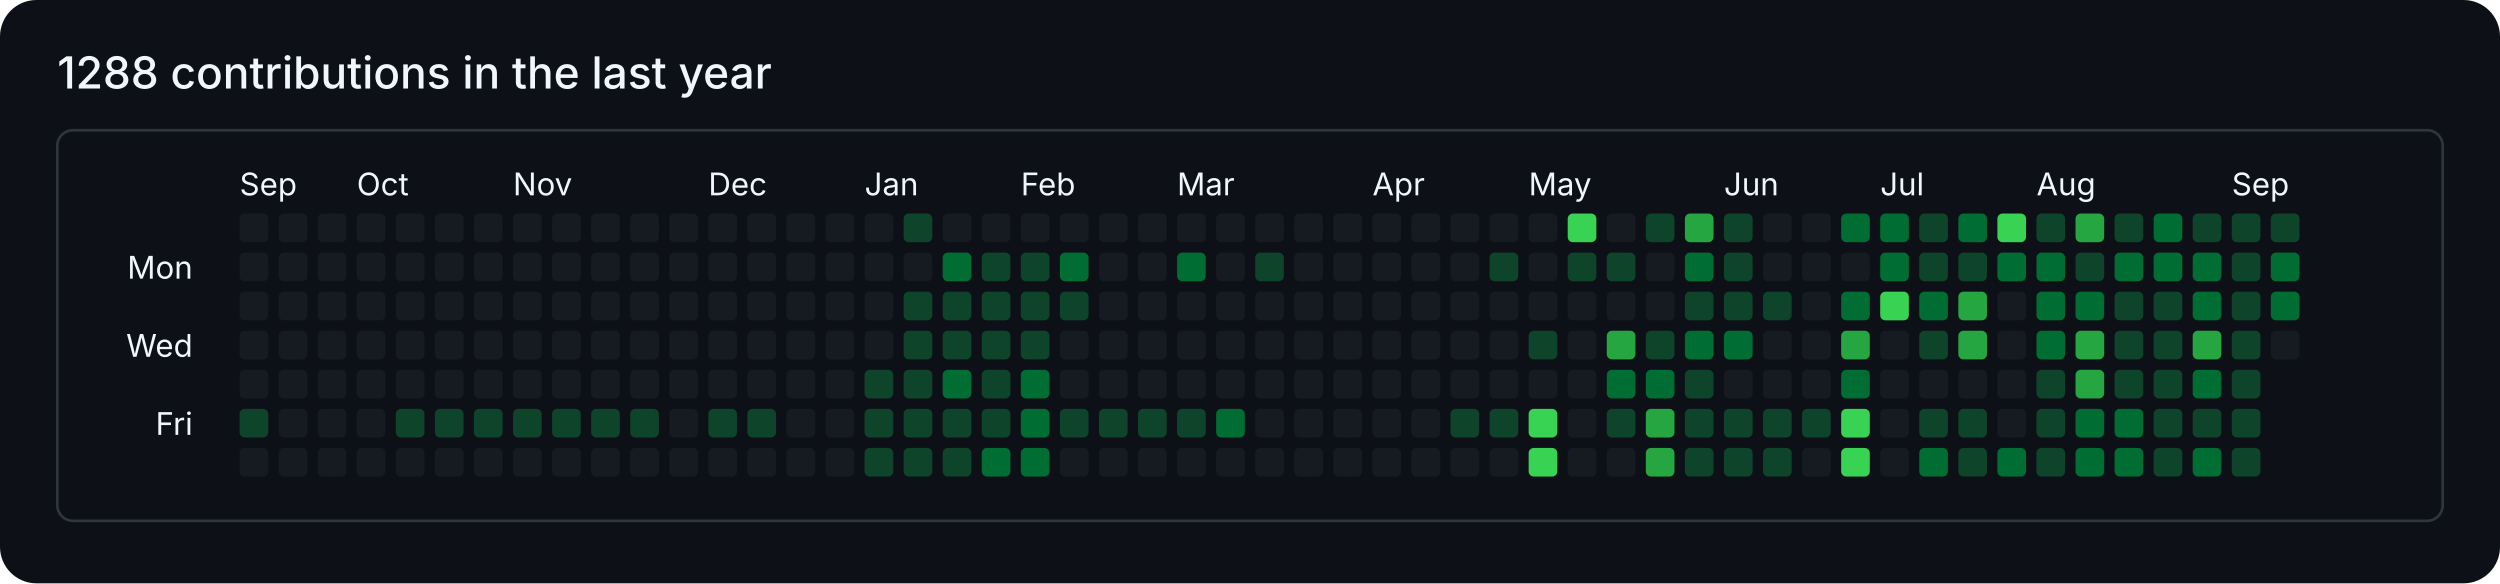
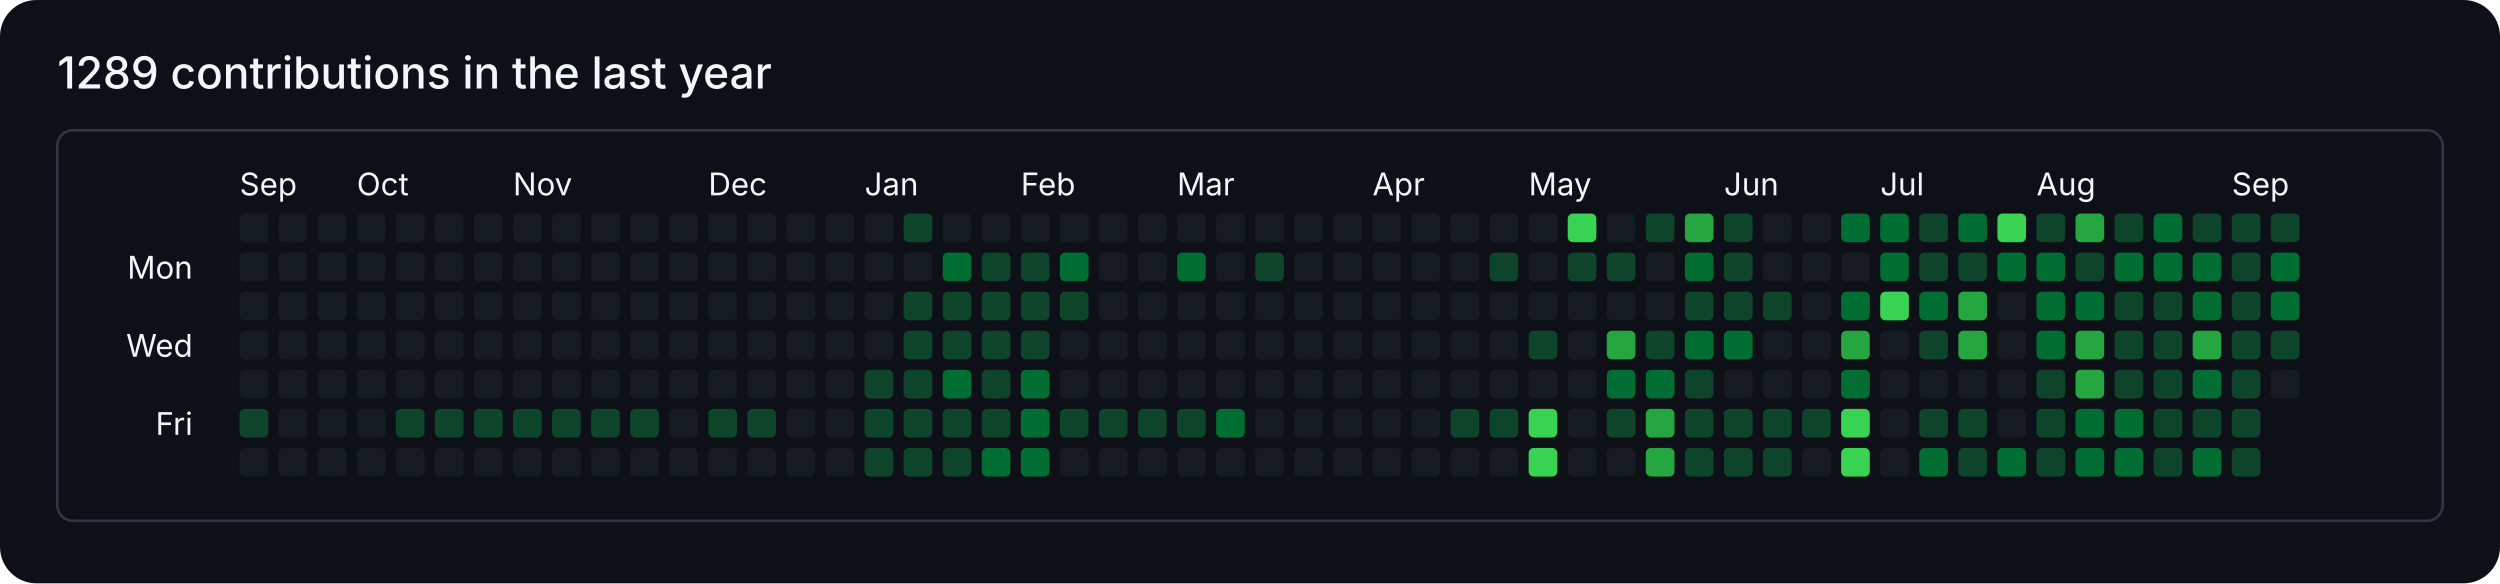
<svg xmlns="http://www.w3.org/2000/svg" width="1200" height="280" viewBox="0 0 960 224" fill="none" role="img" aria-label="AleksZyro GitHub contribution calendar">
  <style>
    .title { font: 500 17px -apple-system, BlinkMacSystemFont, 'Segoe UI', sans-serif; fill: #f0f6fc; }
    .month-label, .weekday-label, .legend, .hint { font: 400 12px -apple-system, BlinkMacSystemFont, 'Segoe UI', sans-serif; fill: #f0f6fc; }
    .hint, .legend-muted { fill: #8b949e; }
    .day-cell { shape-rendering: geometricPrecision; }
  </style>
  <rect width="960" height="224" rx="14" fill="#0d1117" />
-   <text x="22" y="34" class="title">1288 contributions in the last year</text>
+   <text x="22" y="34" class="title">1289 contributions in the last year</text>
  <rect x="22" y="50" width="916" height="150" rx="6" fill="none" stroke="#30363d" />
  <text x="92" y="75" class="month-label">Sep</text>
  <text x="137" y="75" class="month-label">Oct</text>
  <text x="197" y="75" class="month-label">Nov</text>
  <text x="272" y="75" class="month-label">Dec</text>
  <text x="332" y="75" class="month-label">Jan</text>
  <text x="392" y="75" class="month-label">Feb</text>
  <text x="452" y="75" class="month-label">Mar</text>
  <text x="527" y="75" class="month-label">Apr</text>
  <text x="587" y="75" class="month-label">May</text>
  <text x="662" y="75" class="month-label">Jun</text>
  <text x="722" y="75" class="month-label">Jul</text>
  <text x="782" y="75" class="month-label">Aug</text>
  <text x="857" y="75" class="month-label">Sep</text>
  <text x="74" y="107" class="weekday-label" text-anchor="end">Mon</text>
  <text x="74" y="137" class="weekday-label" text-anchor="end">Wed</text>
  <text x="74" y="167" class="weekday-label" text-anchor="end">Fri</text>
  <rect class="day-cell" x="92" y="82" width="11" height="11" rx="2" fill="#161b22" />
  <rect class="day-cell" x="92" y="97" width="11" height="11" rx="2" fill="#161b22" />
  <rect class="day-cell" x="92" y="112" width="11" height="11" rx="2" fill="#161b22" />
  <rect class="day-cell" x="92" y="127" width="11" height="11" rx="2" fill="#161b22" />
  <rect class="day-cell" x="92" y="142" width="11" height="11" rx="2" fill="#161b22" />
  <rect class="day-cell" x="92" y="157" width="11" height="11" rx="2" fill="#0e4429" />
  <rect class="day-cell" x="92" y="172" width="11" height="11" rx="2" fill="#161b22" />
  <rect class="day-cell" x="107" y="82" width="11" height="11" rx="2" fill="#161b22" />
  <rect class="day-cell" x="107" y="97" width="11" height="11" rx="2" fill="#161b22" />
  <rect class="day-cell" x="107" y="112" width="11" height="11" rx="2" fill="#161b22" />
  <rect class="day-cell" x="107" y="127" width="11" height="11" rx="2" fill="#161b22" />
  <rect class="day-cell" x="107" y="142" width="11" height="11" rx="2" fill="#161b22" />
  <rect class="day-cell" x="107" y="157" width="11" height="11" rx="2" fill="#161b22" />
  <rect class="day-cell" x="107" y="172" width="11" height="11" rx="2" fill="#161b22" />
  <rect class="day-cell" x="122" y="82" width="11" height="11" rx="2" fill="#161b22" />
  <rect class="day-cell" x="122" y="97" width="11" height="11" rx="2" fill="#161b22" />
  <rect class="day-cell" x="122" y="112" width="11" height="11" rx="2" fill="#161b22" />
  <rect class="day-cell" x="122" y="127" width="11" height="11" rx="2" fill="#161b22" />
  <rect class="day-cell" x="122" y="142" width="11" height="11" rx="2" fill="#161b22" />
  <rect class="day-cell" x="122" y="157" width="11" height="11" rx="2" fill="#161b22" />
  <rect class="day-cell" x="122" y="172" width="11" height="11" rx="2" fill="#161b22" />
  <rect class="day-cell" x="137" y="82" width="11" height="11" rx="2" fill="#161b22" />
  <rect class="day-cell" x="137" y="97" width="11" height="11" rx="2" fill="#161b22" />
  <rect class="day-cell" x="137" y="112" width="11" height="11" rx="2" fill="#161b22" />
  <rect class="day-cell" x="137" y="127" width="11" height="11" rx="2" fill="#161b22" />
  <rect class="day-cell" x="137" y="142" width="11" height="11" rx="2" fill="#161b22" />
  <rect class="day-cell" x="137" y="157" width="11" height="11" rx="2" fill="#161b22" />
  <rect class="day-cell" x="137" y="172" width="11" height="11" rx="2" fill="#161b22" />
  <rect class="day-cell" x="152" y="82" width="11" height="11" rx="2" fill="#161b22" />
  <rect class="day-cell" x="152" y="97" width="11" height="11" rx="2" fill="#161b22" />
  <rect class="day-cell" x="152" y="112" width="11" height="11" rx="2" fill="#161b22" />
  <rect class="day-cell" x="152" y="127" width="11" height="11" rx="2" fill="#161b22" />
  <rect class="day-cell" x="152" y="142" width="11" height="11" rx="2" fill="#161b22" />
  <rect class="day-cell" x="152" y="157" width="11" height="11" rx="2" fill="#0e4429" />
  <rect class="day-cell" x="152" y="172" width="11" height="11" rx="2" fill="#161b22" />
  <rect class="day-cell" x="167" y="82" width="11" height="11" rx="2" fill="#161b22" />
  <rect class="day-cell" x="167" y="97" width="11" height="11" rx="2" fill="#161b22" />
  <rect class="day-cell" x="167" y="112" width="11" height="11" rx="2" fill="#161b22" />
  <rect class="day-cell" x="167" y="127" width="11" height="11" rx="2" fill="#161b22" />
  <rect class="day-cell" x="167" y="142" width="11" height="11" rx="2" fill="#161b22" />
  <rect class="day-cell" x="167" y="157" width="11" height="11" rx="2" fill="#0e4429" />
  <rect class="day-cell" x="167" y="172" width="11" height="11" rx="2" fill="#161b22" />
  <rect class="day-cell" x="182" y="82" width="11" height="11" rx="2" fill="#161b22" />
  <rect class="day-cell" x="182" y="97" width="11" height="11" rx="2" fill="#161b22" />
  <rect class="day-cell" x="182" y="112" width="11" height="11" rx="2" fill="#161b22" />
  <rect class="day-cell" x="182" y="127" width="11" height="11" rx="2" fill="#161b22" />
  <rect class="day-cell" x="182" y="142" width="11" height="11" rx="2" fill="#161b22" />
  <rect class="day-cell" x="182" y="157" width="11" height="11" rx="2" fill="#0e4429" />
  <rect class="day-cell" x="182" y="172" width="11" height="11" rx="2" fill="#161b22" />
  <rect class="day-cell" x="197" y="82" width="11" height="11" rx="2" fill="#161b22" />
  <rect class="day-cell" x="197" y="97" width="11" height="11" rx="2" fill="#161b22" />
  <rect class="day-cell" x="197" y="112" width="11" height="11" rx="2" fill="#161b22" />
  <rect class="day-cell" x="197" y="127" width="11" height="11" rx="2" fill="#161b22" />
  <rect class="day-cell" x="197" y="142" width="11" height="11" rx="2" fill="#161b22" />
  <rect class="day-cell" x="197" y="157" width="11" height="11" rx="2" fill="#0e4429" />
  <rect class="day-cell" x="197" y="172" width="11" height="11" rx="2" fill="#161b22" />
  <rect class="day-cell" x="212" y="82" width="11" height="11" rx="2" fill="#161b22" />
  <rect class="day-cell" x="212" y="97" width="11" height="11" rx="2" fill="#161b22" />
  <rect class="day-cell" x="212" y="112" width="11" height="11" rx="2" fill="#161b22" />
  <rect class="day-cell" x="212" y="127" width="11" height="11" rx="2" fill="#161b22" />
  <rect class="day-cell" x="212" y="142" width="11" height="11" rx="2" fill="#161b22" />
  <rect class="day-cell" x="212" y="157" width="11" height="11" rx="2" fill="#0e4429" />
  <rect class="day-cell" x="212" y="172" width="11" height="11" rx="2" fill="#161b22" />
  <rect class="day-cell" x="227" y="82" width="11" height="11" rx="2" fill="#161b22" />
  <rect class="day-cell" x="227" y="97" width="11" height="11" rx="2" fill="#161b22" />
  <rect class="day-cell" x="227" y="112" width="11" height="11" rx="2" fill="#161b22" />
  <rect class="day-cell" x="227" y="127" width="11" height="11" rx="2" fill="#161b22" />
  <rect class="day-cell" x="227" y="142" width="11" height="11" rx="2" fill="#161b22" />
  <rect class="day-cell" x="227" y="157" width="11" height="11" rx="2" fill="#0e4429" />
  <rect class="day-cell" x="227" y="172" width="11" height="11" rx="2" fill="#161b22" />
  <rect class="day-cell" x="242" y="82" width="11" height="11" rx="2" fill="#161b22" />
  <rect class="day-cell" x="242" y="97" width="11" height="11" rx="2" fill="#161b22" />
  <rect class="day-cell" x="242" y="112" width="11" height="11" rx="2" fill="#161b22" />
  <rect class="day-cell" x="242" y="127" width="11" height="11" rx="2" fill="#161b22" />
  <rect class="day-cell" x="242" y="142" width="11" height="11" rx="2" fill="#161b22" />
  <rect class="day-cell" x="242" y="157" width="11" height="11" rx="2" fill="#0e4429" />
  <rect class="day-cell" x="242" y="172" width="11" height="11" rx="2" fill="#161b22" />
  <rect class="day-cell" x="257" y="82" width="11" height="11" rx="2" fill="#161b22" />
  <rect class="day-cell" x="257" y="97" width="11" height="11" rx="2" fill="#161b22" />
  <rect class="day-cell" x="257" y="112" width="11" height="11" rx="2" fill="#161b22" />
  <rect class="day-cell" x="257" y="127" width="11" height="11" rx="2" fill="#161b22" />
  <rect class="day-cell" x="257" y="142" width="11" height="11" rx="2" fill="#161b22" />
  <rect class="day-cell" x="257" y="157" width="11" height="11" rx="2" fill="#161b22" />
  <rect class="day-cell" x="257" y="172" width="11" height="11" rx="2" fill="#161b22" />
  <rect class="day-cell" x="272" y="82" width="11" height="11" rx="2" fill="#161b22" />
  <rect class="day-cell" x="272" y="97" width="11" height="11" rx="2" fill="#161b22" />
  <rect class="day-cell" x="272" y="112" width="11" height="11" rx="2" fill="#161b22" />
  <rect class="day-cell" x="272" y="127" width="11" height="11" rx="2" fill="#161b22" />
  <rect class="day-cell" x="272" y="142" width="11" height="11" rx="2" fill="#161b22" />
  <rect class="day-cell" x="272" y="157" width="11" height="11" rx="2" fill="#0e4429" />
  <rect class="day-cell" x="272" y="172" width="11" height="11" rx="2" fill="#161b22" />
  <rect class="day-cell" x="287" y="82" width="11" height="11" rx="2" fill="#161b22" />
  <rect class="day-cell" x="287" y="97" width="11" height="11" rx="2" fill="#161b22" />
  <rect class="day-cell" x="287" y="112" width="11" height="11" rx="2" fill="#161b22" />
  <rect class="day-cell" x="287" y="127" width="11" height="11" rx="2" fill="#161b22" />
  <rect class="day-cell" x="287" y="142" width="11" height="11" rx="2" fill="#161b22" />
  <rect class="day-cell" x="287" y="157" width="11" height="11" rx="2" fill="#0e4429" />
  <rect class="day-cell" x="287" y="172" width="11" height="11" rx="2" fill="#161b22" />
  <rect class="day-cell" x="302" y="82" width="11" height="11" rx="2" fill="#161b22" />
  <rect class="day-cell" x="302" y="97" width="11" height="11" rx="2" fill="#161b22" />
  <rect class="day-cell" x="302" y="112" width="11" height="11" rx="2" fill="#161b22" />
  <rect class="day-cell" x="302" y="127" width="11" height="11" rx="2" fill="#161b22" />
  <rect class="day-cell" x="302" y="142" width="11" height="11" rx="2" fill="#161b22" />
  <rect class="day-cell" x="302" y="157" width="11" height="11" rx="2" fill="#161b22" />
  <rect class="day-cell" x="302" y="172" width="11" height="11" rx="2" fill="#161b22" />
  <rect class="day-cell" x="317" y="82" width="11" height="11" rx="2" fill="#161b22" />
  <rect class="day-cell" x="317" y="97" width="11" height="11" rx="2" fill="#161b22" />
  <rect class="day-cell" x="317" y="112" width="11" height="11" rx="2" fill="#161b22" />
  <rect class="day-cell" x="317" y="127" width="11" height="11" rx="2" fill="#161b22" />
  <rect class="day-cell" x="317" y="142" width="11" height="11" rx="2" fill="#161b22" />
  <rect class="day-cell" x="317" y="157" width="11" height="11" rx="2" fill="#161b22" />
  <rect class="day-cell" x="317" y="172" width="11" height="11" rx="2" fill="#161b22" />
  <rect class="day-cell" x="332" y="82" width="11" height="11" rx="2" fill="#161b22" />
  <rect class="day-cell" x="332" y="97" width="11" height="11" rx="2" fill="#161b22" />
  <rect class="day-cell" x="332" y="112" width="11" height="11" rx="2" fill="#161b22" />
  <rect class="day-cell" x="332" y="127" width="11" height="11" rx="2" fill="#161b22" />
  <rect class="day-cell" x="332" y="142" width="11" height="11" rx="2" fill="#0e4429" />
  <rect class="day-cell" x="332" y="157" width="11" height="11" rx="2" fill="#0e4429" />
  <rect class="day-cell" x="332" y="172" width="11" height="11" rx="2" fill="#0e4429" />
  <rect class="day-cell" x="347" y="82" width="11" height="11" rx="2" fill="#0e4429" />
  <rect class="day-cell" x="347" y="97" width="11" height="11" rx="2" fill="#161b22" />
  <rect class="day-cell" x="347" y="112" width="11" height="11" rx="2" fill="#0e4429" />
  <rect class="day-cell" x="347" y="127" width="11" height="11" rx="2" fill="#0e4429" />
  <rect class="day-cell" x="347" y="142" width="11" height="11" rx="2" fill="#0e4429" />
  <rect class="day-cell" x="347" y="157" width="11" height="11" rx="2" fill="#0e4429" />
  <rect class="day-cell" x="347" y="172" width="11" height="11" rx="2" fill="#0e4429" />
  <rect class="day-cell" x="362" y="82" width="11" height="11" rx="2" fill="#161b22" />
  <rect class="day-cell" x="362" y="97" width="11" height="11" rx="2" fill="#006d32" />
  <rect class="day-cell" x="362" y="112" width="11" height="11" rx="2" fill="#0e4429" />
  <rect class="day-cell" x="362" y="127" width="11" height="11" rx="2" fill="#0e4429" />
  <rect class="day-cell" x="362" y="142" width="11" height="11" rx="2" fill="#006d32" />
  <rect class="day-cell" x="362" y="157" width="11" height="11" rx="2" fill="#0e4429" />
  <rect class="day-cell" x="362" y="172" width="11" height="11" rx="2" fill="#0e4429" />
  <rect class="day-cell" x="377" y="82" width="11" height="11" rx="2" fill="#161b22" />
  <rect class="day-cell" x="377" y="97" width="11" height="11" rx="2" fill="#0e4429" />
  <rect class="day-cell" x="377" y="112" width="11" height="11" rx="2" fill="#0e4429" />
  <rect class="day-cell" x="377" y="127" width="11" height="11" rx="2" fill="#0e4429" />
  <rect class="day-cell" x="377" y="142" width="11" height="11" rx="2" fill="#0e4429" />
  <rect class="day-cell" x="377" y="157" width="11" height="11" rx="2" fill="#0e4429" />
  <rect class="day-cell" x="377" y="172" width="11" height="11" rx="2" fill="#006d32" />
  <rect class="day-cell" x="392" y="82" width="11" height="11" rx="2" fill="#161b22" />
  <rect class="day-cell" x="392" y="97" width="11" height="11" rx="2" fill="#0e4429" />
  <rect class="day-cell" x="392" y="112" width="11" height="11" rx="2" fill="#0e4429" />
  <rect class="day-cell" x="392" y="127" width="11" height="11" rx="2" fill="#0e4429" />
  <rect class="day-cell" x="392" y="142" width="11" height="11" rx="2" fill="#006d32" />
  <rect class="day-cell" x="392" y="157" width="11" height="11" rx="2" fill="#006d32" />
  <rect class="day-cell" x="392" y="172" width="11" height="11" rx="2" fill="#006d32" />
  <rect class="day-cell" x="407" y="82" width="11" height="11" rx="2" fill="#161b22" />
  <rect class="day-cell" x="407" y="97" width="11" height="11" rx="2" fill="#006d32" />
  <rect class="day-cell" x="407" y="112" width="11" height="11" rx="2" fill="#0e4429" />
  <rect class="day-cell" x="407" y="127" width="11" height="11" rx="2" fill="#161b22" />
  <rect class="day-cell" x="407" y="142" width="11" height="11" rx="2" fill="#161b22" />
  <rect class="day-cell" x="407" y="157" width="11" height="11" rx="2" fill="#0e4429" />
  <rect class="day-cell" x="407" y="172" width="11" height="11" rx="2" fill="#161b22" />
  <rect class="day-cell" x="422" y="82" width="11" height="11" rx="2" fill="#161b22" />
  <rect class="day-cell" x="422" y="97" width="11" height="11" rx="2" fill="#161b22" />
  <rect class="day-cell" x="422" y="112" width="11" height="11" rx="2" fill="#161b22" />
  <rect class="day-cell" x="422" y="127" width="11" height="11" rx="2" fill="#161b22" />
  <rect class="day-cell" x="422" y="142" width="11" height="11" rx="2" fill="#161b22" />
  <rect class="day-cell" x="422" y="157" width="11" height="11" rx="2" fill="#0e4429" />
  <rect class="day-cell" x="422" y="172" width="11" height="11" rx="2" fill="#161b22" />
  <rect class="day-cell" x="437" y="82" width="11" height="11" rx="2" fill="#161b22" />
  <rect class="day-cell" x="437" y="97" width="11" height="11" rx="2" fill="#161b22" />
  <rect class="day-cell" x="437" y="112" width="11" height="11" rx="2" fill="#161b22" />
  <rect class="day-cell" x="437" y="127" width="11" height="11" rx="2" fill="#161b22" />
  <rect class="day-cell" x="437" y="142" width="11" height="11" rx="2" fill="#161b22" />
  <rect class="day-cell" x="437" y="157" width="11" height="11" rx="2" fill="#0e4429" />
  <rect class="day-cell" x="437" y="172" width="11" height="11" rx="2" fill="#161b22" />
  <rect class="day-cell" x="452" y="82" width="11" height="11" rx="2" fill="#161b22" />
  <rect class="day-cell" x="452" y="97" width="11" height="11" rx="2" fill="#006d32" />
  <rect class="day-cell" x="452" y="112" width="11" height="11" rx="2" fill="#161b22" />
  <rect class="day-cell" x="452" y="127" width="11" height="11" rx="2" fill="#161b22" />
  <rect class="day-cell" x="452" y="142" width="11" height="11" rx="2" fill="#161b22" />
  <rect class="day-cell" x="452" y="157" width="11" height="11" rx="2" fill="#0e4429" />
  <rect class="day-cell" x="452" y="172" width="11" height="11" rx="2" fill="#161b22" />
  <rect class="day-cell" x="467" y="82" width="11" height="11" rx="2" fill="#161b22" />
  <rect class="day-cell" x="467" y="97" width="11" height="11" rx="2" fill="#161b22" />
  <rect class="day-cell" x="467" y="112" width="11" height="11" rx="2" fill="#161b22" />
  <rect class="day-cell" x="467" y="127" width="11" height="11" rx="2" fill="#161b22" />
  <rect class="day-cell" x="467" y="142" width="11" height="11" rx="2" fill="#161b22" />
  <rect class="day-cell" x="467" y="157" width="11" height="11" rx="2" fill="#006d32" />
  <rect class="day-cell" x="467" y="172" width="11" height="11" rx="2" fill="#161b22" />
  <rect class="day-cell" x="482" y="82" width="11" height="11" rx="2" fill="#161b22" />
  <rect class="day-cell" x="482" y="97" width="11" height="11" rx="2" fill="#0e4429" />
  <rect class="day-cell" x="482" y="112" width="11" height="11" rx="2" fill="#161b22" />
  <rect class="day-cell" x="482" y="127" width="11" height="11" rx="2" fill="#161b22" />
  <rect class="day-cell" x="482" y="142" width="11" height="11" rx="2" fill="#161b22" />
  <rect class="day-cell" x="482" y="157" width="11" height="11" rx="2" fill="#161b22" />
  <rect class="day-cell" x="482" y="172" width="11" height="11" rx="2" fill="#161b22" />
  <rect class="day-cell" x="497" y="82" width="11" height="11" rx="2" fill="#161b22" />
  <rect class="day-cell" x="497" y="97" width="11" height="11" rx="2" fill="#161b22" />
  <rect class="day-cell" x="497" y="112" width="11" height="11" rx="2" fill="#161b22" />
  <rect class="day-cell" x="497" y="127" width="11" height="11" rx="2" fill="#161b22" />
  <rect class="day-cell" x="497" y="142" width="11" height="11" rx="2" fill="#161b22" />
  <rect class="day-cell" x="497" y="157" width="11" height="11" rx="2" fill="#161b22" />
  <rect class="day-cell" x="497" y="172" width="11" height="11" rx="2" fill="#161b22" />
  <rect class="day-cell" x="512" y="82" width="11" height="11" rx="2" fill="#161b22" />
  <rect class="day-cell" x="512" y="97" width="11" height="11" rx="2" fill="#161b22" />
  <rect class="day-cell" x="512" y="112" width="11" height="11" rx="2" fill="#161b22" />
  <rect class="day-cell" x="512" y="127" width="11" height="11" rx="2" fill="#161b22" />
  <rect class="day-cell" x="512" y="142" width="11" height="11" rx="2" fill="#161b22" />
  <rect class="day-cell" x="512" y="157" width="11" height="11" rx="2" fill="#161b22" />
  <rect class="day-cell" x="512" y="172" width="11" height="11" rx="2" fill="#161b22" />
  <rect class="day-cell" x="527" y="82" width="11" height="11" rx="2" fill="#161b22" />
  <rect class="day-cell" x="527" y="97" width="11" height="11" rx="2" fill="#161b22" />
  <rect class="day-cell" x="527" y="112" width="11" height="11" rx="2" fill="#161b22" />
  <rect class="day-cell" x="527" y="127" width="11" height="11" rx="2" fill="#161b22" />
  <rect class="day-cell" x="527" y="142" width="11" height="11" rx="2" fill="#161b22" />
  <rect class="day-cell" x="527" y="157" width="11" height="11" rx="2" fill="#161b22" />
  <rect class="day-cell" x="527" y="172" width="11" height="11" rx="2" fill="#161b22" />
  <rect class="day-cell" x="542" y="82" width="11" height="11" rx="2" fill="#161b22" />
  <rect class="day-cell" x="542" y="97" width="11" height="11" rx="2" fill="#161b22" />
  <rect class="day-cell" x="542" y="112" width="11" height="11" rx="2" fill="#161b22" />
  <rect class="day-cell" x="542" y="127" width="11" height="11" rx="2" fill="#161b22" />
  <rect class="day-cell" x="542" y="142" width="11" height="11" rx="2" fill="#161b22" />
  <rect class="day-cell" x="542" y="157" width="11" height="11" rx="2" fill="#161b22" />
  <rect class="day-cell" x="542" y="172" width="11" height="11" rx="2" fill="#161b22" />
  <rect class="day-cell" x="557" y="82" width="11" height="11" rx="2" fill="#161b22" />
  <rect class="day-cell" x="557" y="97" width="11" height="11" rx="2" fill="#161b22" />
  <rect class="day-cell" x="557" y="112" width="11" height="11" rx="2" fill="#161b22" />
  <rect class="day-cell" x="557" y="127" width="11" height="11" rx="2" fill="#161b22" />
  <rect class="day-cell" x="557" y="142" width="11" height="11" rx="2" fill="#161b22" />
  <rect class="day-cell" x="557" y="157" width="11" height="11" rx="2" fill="#0e4429" />
  <rect class="day-cell" x="557" y="172" width="11" height="11" rx="2" fill="#161b22" />
  <rect class="day-cell" x="572" y="82" width="11" height="11" rx="2" fill="#161b22" />
  <rect class="day-cell" x="572" y="97" width="11" height="11" rx="2" fill="#0e4429" />
  <rect class="day-cell" x="572" y="112" width="11" height="11" rx="2" fill="#161b22" />
  <rect class="day-cell" x="572" y="127" width="11" height="11" rx="2" fill="#161b22" />
  <rect class="day-cell" x="572" y="142" width="11" height="11" rx="2" fill="#161b22" />
  <rect class="day-cell" x="572" y="157" width="11" height="11" rx="2" fill="#0e4429" />
  <rect class="day-cell" x="572" y="172" width="11" height="11" rx="2" fill="#161b22" />
  <rect class="day-cell" x="587" y="82" width="11" height="11" rx="2" fill="#161b22" />
  <rect class="day-cell" x="587" y="97" width="11" height="11" rx="2" fill="#161b22" />
  <rect class="day-cell" x="587" y="112" width="11" height="11" rx="2" fill="#161b22" />
  <rect class="day-cell" x="587" y="127" width="11" height="11" rx="2" fill="#0e4429" />
  <rect class="day-cell" x="587" y="142" width="11" height="11" rx="2" fill="#161b22" />
  <rect class="day-cell" x="587" y="157" width="11" height="11" rx="2" fill="#39d353" />
  <rect class="day-cell" x="587" y="172" width="11" height="11" rx="2" fill="#39d353" />
  <rect class="day-cell" x="602" y="82" width="11" height="11" rx="2" fill="#39d353" />
  <rect class="day-cell" x="602" y="97" width="11" height="11" rx="2" fill="#0e4429" />
  <rect class="day-cell" x="602" y="112" width="11" height="11" rx="2" fill="#161b22" />
  <rect class="day-cell" x="602" y="127" width="11" height="11" rx="2" fill="#161b22" />
  <rect class="day-cell" x="602" y="142" width="11" height="11" rx="2" fill="#161b22" />
  <rect class="day-cell" x="602" y="157" width="11" height="11" rx="2" fill="#161b22" />
  <rect class="day-cell" x="602" y="172" width="11" height="11" rx="2" fill="#161b22" />
  <rect class="day-cell" x="617" y="82" width="11" height="11" rx="2" fill="#161b22" />
  <rect class="day-cell" x="617" y="97" width="11" height="11" rx="2" fill="#0e4429" />
  <rect class="day-cell" x="617" y="112" width="11" height="11" rx="2" fill="#161b22" />
  <rect class="day-cell" x="617" y="127" width="11" height="11" rx="2" fill="#26a641" />
  <rect class="day-cell" x="617" y="142" width="11" height="11" rx="2" fill="#006d32" />
  <rect class="day-cell" x="617" y="157" width="11" height="11" rx="2" fill="#0e4429" />
  <rect class="day-cell" x="617" y="172" width="11" height="11" rx="2" fill="#161b22" />
  <rect class="day-cell" x="632" y="82" width="11" height="11" rx="2" fill="#0e4429" />
  <rect class="day-cell" x="632" y="97" width="11" height="11" rx="2" fill="#161b22" />
  <rect class="day-cell" x="632" y="112" width="11" height="11" rx="2" fill="#161b22" />
  <rect class="day-cell" x="632" y="127" width="11" height="11" rx="2" fill="#0e4429" />
  <rect class="day-cell" x="632" y="142" width="11" height="11" rx="2" fill="#006d32" />
  <rect class="day-cell" x="632" y="157" width="11" height="11" rx="2" fill="#26a641" />
  <rect class="day-cell" x="632" y="172" width="11" height="11" rx="2" fill="#26a641" />
  <rect class="day-cell" x="647" y="82" width="11" height="11" rx="2" fill="#26a641" />
  <rect class="day-cell" x="647" y="97" width="11" height="11" rx="2" fill="#006d32" />
  <rect class="day-cell" x="647" y="112" width="11" height="11" rx="2" fill="#0e4429" />
  <rect class="day-cell" x="647" y="127" width="11" height="11" rx="2" fill="#006d32" />
  <rect class="day-cell" x="647" y="142" width="11" height="11" rx="2" fill="#0e4429" />
  <rect class="day-cell" x="647" y="157" width="11" height="11" rx="2" fill="#0e4429" />
  <rect class="day-cell" x="647" y="172" width="11" height="11" rx="2" fill="#0e4429" />
  <rect class="day-cell" x="662" y="82" width="11" height="11" rx="2" fill="#0e4429" />
  <rect class="day-cell" x="662" y="97" width="11" height="11" rx="2" fill="#0e4429" />
  <rect class="day-cell" x="662" y="112" width="11" height="11" rx="2" fill="#0e4429" />
  <rect class="day-cell" x="662" y="127" width="11" height="11" rx="2" fill="#006d32" />
  <rect class="day-cell" x="662" y="142" width="11" height="11" rx="2" fill="#161b22" />
  <rect class="day-cell" x="662" y="157" width="11" height="11" rx="2" fill="#0e4429" />
  <rect class="day-cell" x="662" y="172" width="11" height="11" rx="2" fill="#0e4429" />
  <rect class="day-cell" x="677" y="82" width="11" height="11" rx="2" fill="#161b22" />
  <rect class="day-cell" x="677" y="97" width="11" height="11" rx="2" fill="#161b22" />
  <rect class="day-cell" x="677" y="112" width="11" height="11" rx="2" fill="#0e4429" />
  <rect class="day-cell" x="677" y="127" width="11" height="11" rx="2" fill="#161b22" />
  <rect class="day-cell" x="677" y="142" width="11" height="11" rx="2" fill="#161b22" />
  <rect class="day-cell" x="677" y="157" width="11" height="11" rx="2" fill="#0e4429" />
  <rect class="day-cell" x="677" y="172" width="11" height="11" rx="2" fill="#0e4429" />
  <rect class="day-cell" x="692" y="82" width="11" height="11" rx="2" fill="#161b22" />
  <rect class="day-cell" x="692" y="97" width="11" height="11" rx="2" fill="#161b22" />
  <rect class="day-cell" x="692" y="112" width="11" height="11" rx="2" fill="#161b22" />
  <rect class="day-cell" x="692" y="127" width="11" height="11" rx="2" fill="#161b22" />
  <rect class="day-cell" x="692" y="142" width="11" height="11" rx="2" fill="#161b22" />
  <rect class="day-cell" x="692" y="157" width="11" height="11" rx="2" fill="#0e4429" />
  <rect class="day-cell" x="692" y="172" width="11" height="11" rx="2" fill="#161b22" />
  <rect class="day-cell" x="707" y="82" width="11" height="11" rx="2" fill="#006d32" />
  <rect class="day-cell" x="707" y="97" width="11" height="11" rx="2" fill="#161b22" />
  <rect class="day-cell" x="707" y="112" width="11" height="11" rx="2" fill="#006d32" />
  <rect class="day-cell" x="707" y="127" width="11" height="11" rx="2" fill="#26a641" />
  <rect class="day-cell" x="707" y="142" width="11" height="11" rx="2" fill="#006d32" />
  <rect class="day-cell" x="707" y="157" width="11" height="11" rx="2" fill="#39d353" />
  <rect class="day-cell" x="707" y="172" width="11" height="11" rx="2" fill="#39d353" />
  <rect class="day-cell" x="722" y="82" width="11" height="11" rx="2" fill="#006d32" />
  <rect class="day-cell" x="722" y="97" width="11" height="11" rx="2" fill="#006d32" />
  <rect class="day-cell" x="722" y="112" width="11" height="11" rx="2" fill="#39d353" />
  <rect class="day-cell" x="722" y="127" width="11" height="11" rx="2" fill="#161b22" />
  <rect class="day-cell" x="722" y="142" width="11" height="11" rx="2" fill="#161b22" />
  <rect class="day-cell" x="722" y="157" width="11" height="11" rx="2" fill="#161b22" />
  <rect class="day-cell" x="722" y="172" width="11" height="11" rx="2" fill="#161b22" />
  <rect class="day-cell" x="737" y="82" width="11" height="11" rx="2" fill="#0e4429" />
  <rect class="day-cell" x="737" y="97" width="11" height="11" rx="2" fill="#0e4429" />
  <rect class="day-cell" x="737" y="112" width="11" height="11" rx="2" fill="#006d32" />
  <rect class="day-cell" x="737" y="127" width="11" height="11" rx="2" fill="#0e4429" />
  <rect class="day-cell" x="737" y="142" width="11" height="11" rx="2" fill="#161b22" />
  <rect class="day-cell" x="737" y="157" width="11" height="11" rx="2" fill="#0e4429" />
  <rect class="day-cell" x="737" y="172" width="11" height="11" rx="2" fill="#006d32" />
  <rect class="day-cell" x="752" y="82" width="11" height="11" rx="2" fill="#006d32" />
  <rect class="day-cell" x="752" y="97" width="11" height="11" rx="2" fill="#0e4429" />
  <rect class="day-cell" x="752" y="112" width="11" height="11" rx="2" fill="#26a641" />
  <rect class="day-cell" x="752" y="127" width="11" height="11" rx="2" fill="#26a641" />
  <rect class="day-cell" x="752" y="142" width="11" height="11" rx="2" fill="#161b22" />
  <rect class="day-cell" x="752" y="157" width="11" height="11" rx="2" fill="#0e4429" />
  <rect class="day-cell" x="752" y="172" width="11" height="11" rx="2" fill="#0e4429" />
  <rect class="day-cell" x="767" y="82" width="11" height="11" rx="2" fill="#39d353" />
  <rect class="day-cell" x="767" y="97" width="11" height="11" rx="2" fill="#006d32" />
  <rect class="day-cell" x="767" y="112" width="11" height="11" rx="2" fill="#161b22" />
  <rect class="day-cell" x="767" y="127" width="11" height="11" rx="2" fill="#161b22" />
  <rect class="day-cell" x="767" y="142" width="11" height="11" rx="2" fill="#161b22" />
  <rect class="day-cell" x="767" y="157" width="11" height="11" rx="2" fill="#161b22" />
  <rect class="day-cell" x="767" y="172" width="11" height="11" rx="2" fill="#006d32" />
  <rect class="day-cell" x="782" y="82" width="11" height="11" rx="2" fill="#0e4429" />
  <rect class="day-cell" x="782" y="97" width="11" height="11" rx="2" fill="#006d32" />
  <rect class="day-cell" x="782" y="112" width="11" height="11" rx="2" fill="#006d32" />
  <rect class="day-cell" x="782" y="127" width="11" height="11" rx="2" fill="#006d32" />
  <rect class="day-cell" x="782" y="142" width="11" height="11" rx="2" fill="#0e4429" />
  <rect class="day-cell" x="782" y="157" width="11" height="11" rx="2" fill="#0e4429" />
  <rect class="day-cell" x="782" y="172" width="11" height="11" rx="2" fill="#0e4429" />
  <rect class="day-cell" x="797" y="82" width="11" height="11" rx="2" fill="#26a641" />
  <rect class="day-cell" x="797" y="97" width="11" height="11" rx="2" fill="#0e4429" />
  <rect class="day-cell" x="797" y="112" width="11" height="11" rx="2" fill="#006d32" />
  <rect class="day-cell" x="797" y="127" width="11" height="11" rx="2" fill="#26a641" />
  <rect class="day-cell" x="797" y="142" width="11" height="11" rx="2" fill="#26a641" />
  <rect class="day-cell" x="797" y="157" width="11" height="11" rx="2" fill="#006d32" />
  <rect class="day-cell" x="797" y="172" width="11" height="11" rx="2" fill="#006d32" />
  <rect class="day-cell" x="812" y="82" width="11" height="11" rx="2" fill="#0e4429" />
  <rect class="day-cell" x="812" y="97" width="11" height="11" rx="2" fill="#006d32" />
  <rect class="day-cell" x="812" y="112" width="11" height="11" rx="2" fill="#0e4429" />
  <rect class="day-cell" x="812" y="127" width="11" height="11" rx="2" fill="#0e4429" />
  <rect class="day-cell" x="812" y="142" width="11" height="11" rx="2" fill="#0e4429" />
  <rect class="day-cell" x="812" y="157" width="11" height="11" rx="2" fill="#006d32" />
  <rect class="day-cell" x="812" y="172" width="11" height="11" rx="2" fill="#006d32" />
  <rect class="day-cell" x="827" y="82" width="11" height="11" rx="2" fill="#006d32" />
  <rect class="day-cell" x="827" y="97" width="11" height="11" rx="2" fill="#006d32" />
  <rect class="day-cell" x="827" y="112" width="11" height="11" rx="2" fill="#0e4429" />
  <rect class="day-cell" x="827" y="127" width="11" height="11" rx="2" fill="#0e4429" />
  <rect class="day-cell" x="827" y="142" width="11" height="11" rx="2" fill="#0e4429" />
  <rect class="day-cell" x="827" y="157" width="11" height="11" rx="2" fill="#0e4429" />
  <rect class="day-cell" x="827" y="172" width="11" height="11" rx="2" fill="#0e4429" />
  <rect class="day-cell" x="842" y="82" width="11" height="11" rx="2" fill="#0e4429" />
  <rect class="day-cell" x="842" y="97" width="11" height="11" rx="2" fill="#006d32" />
  <rect class="day-cell" x="842" y="112" width="11" height="11" rx="2" fill="#006d32" />
  <rect class="day-cell" x="842" y="127" width="11" height="11" rx="2" fill="#26a641" />
  <rect class="day-cell" x="842" y="142" width="11" height="11" rx="2" fill="#006d32" />
  <rect class="day-cell" x="842" y="157" width="11" height="11" rx="2" fill="#0e4429" />
  <rect class="day-cell" x="842" y="172" width="11" height="11" rx="2" fill="#006d32" />
  <rect class="day-cell" x="857" y="82" width="11" height="11" rx="2" fill="#0e4429" />
  <rect class="day-cell" x="857" y="97" width="11" height="11" rx="2" fill="#0e4429" />
  <rect class="day-cell" x="857" y="112" width="11" height="11" rx="2" fill="#0e4429" />
  <rect class="day-cell" x="857" y="127" width="11" height="11" rx="2" fill="#0e4429" />
  <rect class="day-cell" x="857" y="142" width="11" height="11" rx="2" fill="#0e4429" />
  <rect class="day-cell" x="857" y="157" width="11" height="11" rx="2" fill="#0e4429" />
  <rect class="day-cell" x="857" y="172" width="11" height="11" rx="2" fill="#0e4429" />
  <rect class="day-cell" x="872" y="82" width="11" height="11" rx="2" fill="#0e4429" />
  <rect class="day-cell" x="872" y="97" width="11" height="11" rx="2" fill="#006d32" />
  <rect class="day-cell" x="872" y="112" width="11" height="11" rx="2" fill="#006d32" />
-   <rect class="day-cell" x="872" y="127" width="11" height="11" rx="2" fill="#161b22" />
+   <rect class="day-cell" x="872" y="127" width="11" height="11" rx="2" fill="#0e4429" />
+   <rect class="day-cell" x="872" y="142" width="11" height="11" rx="2" fill="#161b22" />
</svg>
